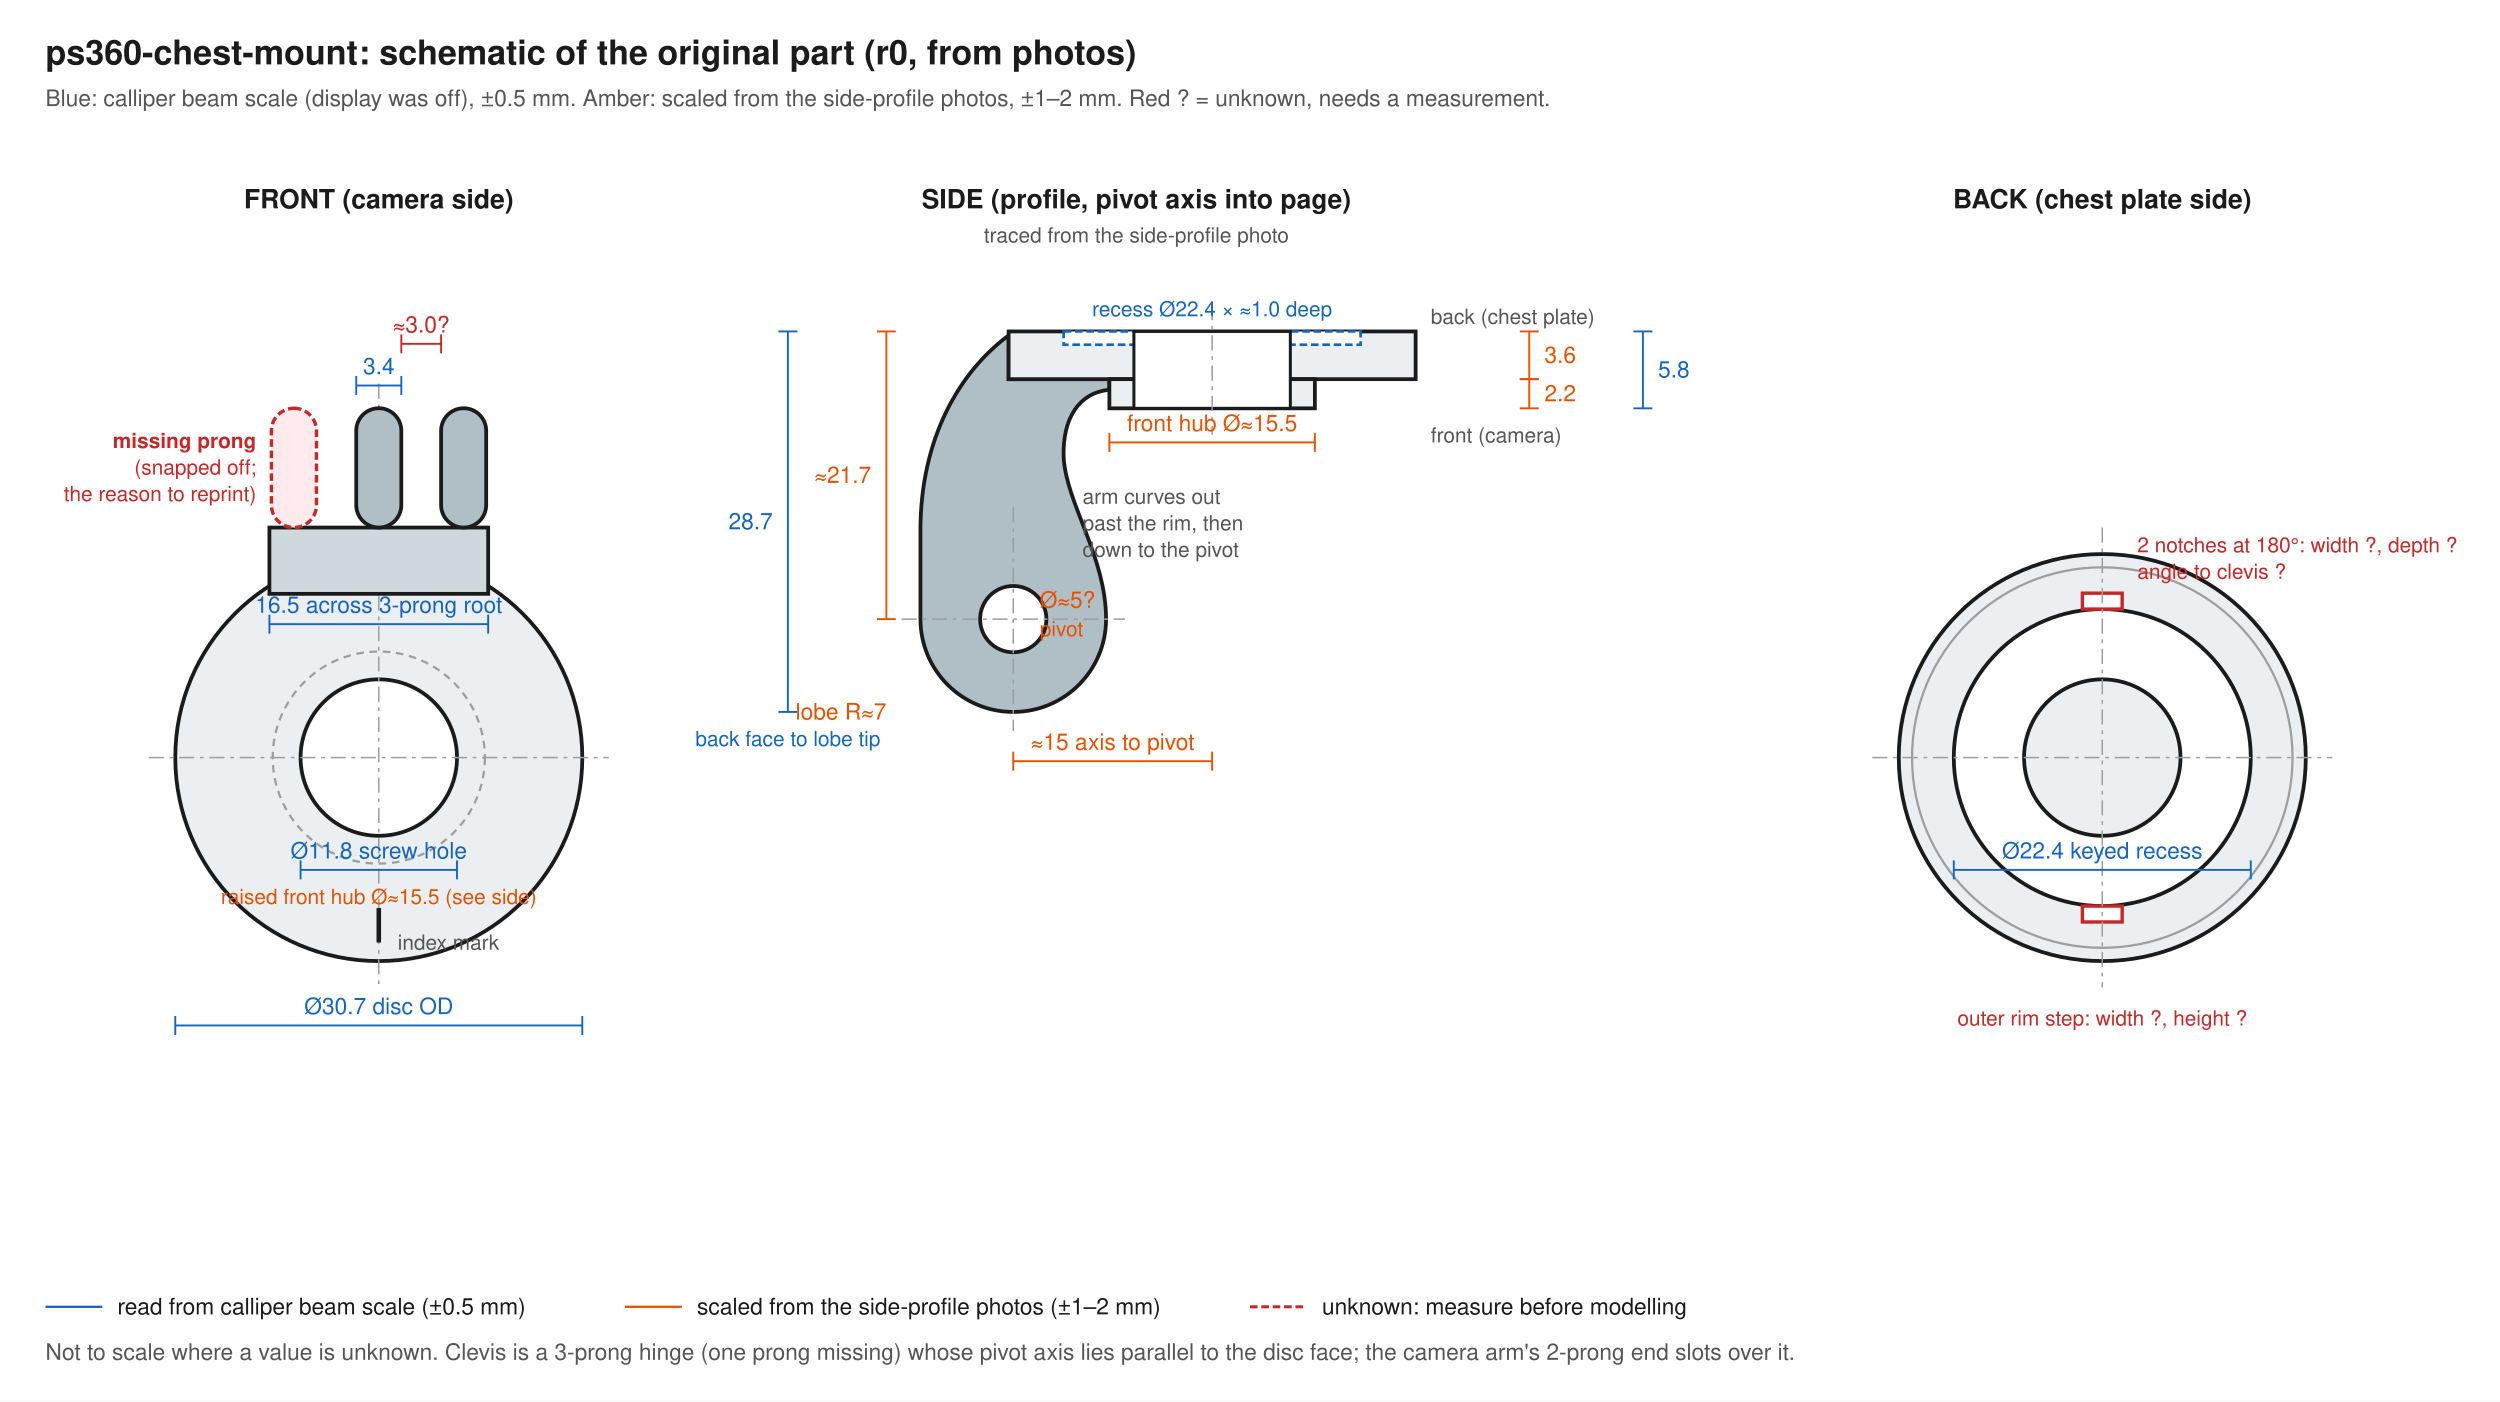
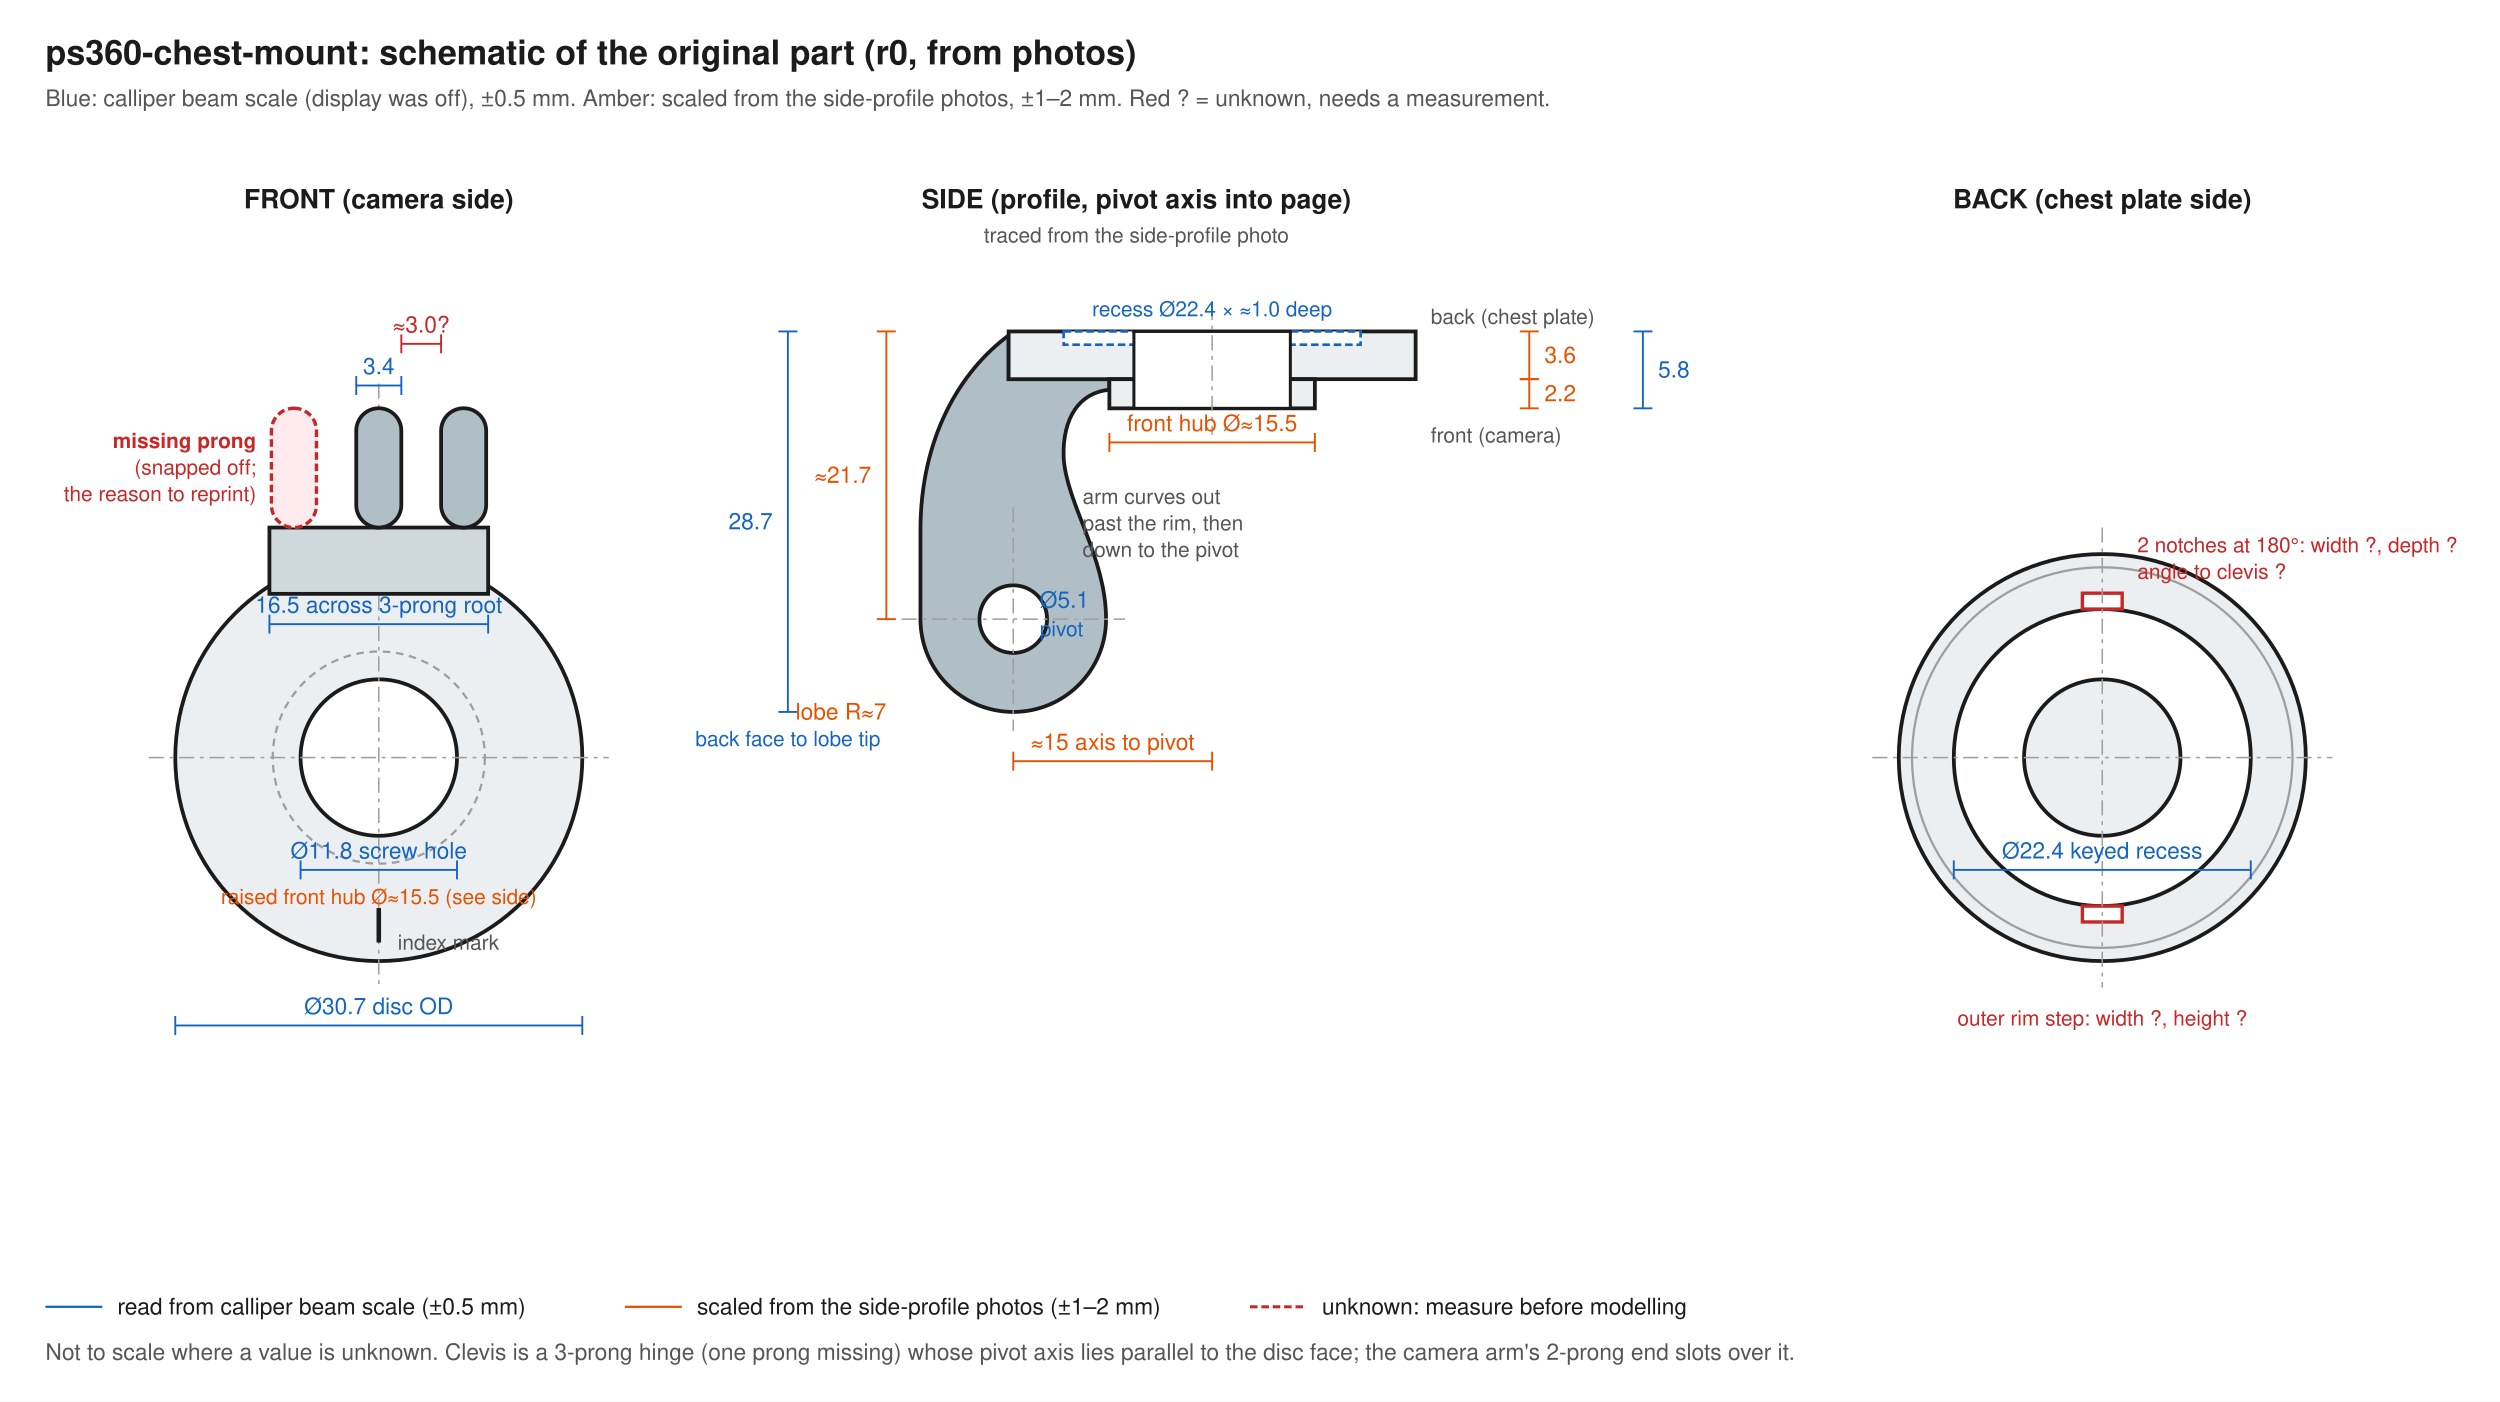
<svg xmlns="http://www.w3.org/2000/svg" width="1320" height="740" viewBox="0 0 1320 740" font-family="Helvetica, Arial, sans-serif">
  <rect width="1320" height="740" fill="white" />
  <text x="24" y="34" fill="#1b1b1b" font-size="18" text-anchor="start" font-weight="bold">ps360-chest-mount: schematic of the original part (r0, from photos)</text>
  <text x="24" y="56" fill="#555" font-size="12" text-anchor="start" font-weight="normal">Blue: calliper beam scale (display was off), ±0.5 mm. Amber: scaled from the side-profile photos, ±1–2 mm. Red ? = unknown, needs a measurement.</text>
  <text x="200" y="110" fill="#1b1b1b" font-size="14" text-anchor="middle" font-weight="bold">FRONT (camera side)</text>
  <circle cx="200" cy="400" r="107.45" fill="#eceff1" stroke="#1b1b1b" stroke-width="2" />
  <circle cx="200" cy="400" r="56.0" fill="none" stroke="#9e9e9e" stroke-width="1.2" stroke-dasharray="4 3" />
  <circle cx="200" cy="400" r="41.3" fill="white" stroke="#1b1b1b" stroke-width="2" />
  <line x1="78.55" y1="400" x2="321.45" y2="400" stroke="#9e9e9e" stroke-width="0.8" stroke-dasharray="8 3 2 3" />
  <line x1="200" y1="202.55" x2="200" y2="521.45" stroke="#9e9e9e" stroke-width="0.8" stroke-dasharray="8 3 2 3" />
  <rect x="198.8" y="479.45" width="2.4" height="18.2" fill="#1b1b1b" />
  <text x="210" y="501.45" fill="#555" font-size="11" text-anchor="start" font-weight="normal">index mark</text>
  <rect x="142.25" y="278.55" width="115.5" height="35" fill="#cfd8dc" stroke="#1b1b1b" stroke-width="2" />
  <rect x="143.3" y="215.55" width="23.8" height="63" rx="11.9" fill="#ffebee" stroke="#c62828" stroke-width="1.8" stroke-dasharray="4 2" />
  <rect x="188.1" y="215.55" width="23.8" height="63" rx="11.9" fill="#b0bec5" stroke="#1b1b1b" stroke-width="2" />
  <rect x="232.9" y="215.55" width="23.8" height="63" rx="11.9" fill="#b0bec5" stroke="#1b1b1b" stroke-width="2" />
  <text x="135.3" y="236.55" fill="#c62828" font-size="11" text-anchor="end" font-weight="bold">missing prong</text>
  <text x="135.3" y="250.55" fill="#c62828" font-size="11" text-anchor="end" font-weight="normal">(snapped off;</text>
  <text x="135.3" y="264.55" fill="#c62828" font-size="11" text-anchor="end" font-weight="normal">the reason to reprint)</text>
  <line x1="92.55" y1="541.45" x2="307.45" y2="541.45" stroke="#1565c0" stroke-width="1" />
  <line x1="92.55" y1="536.45" x2="92.55" y2="546.45" stroke="#1565c0" stroke-width="1" />
  <line x1="307.45" y1="536.45" x2="307.45" y2="546.45" stroke="#1565c0" stroke-width="1" />
  <text x="200.0" y="535.45" fill="#1565c0" font-size="12" text-anchor="middle" font-weight="normal">Ø30.7 disc OD</text>
  <line x1="158.7" y1="459.3" x2="241.3" y2="459.3" stroke="#1565c0" stroke-width="1" />
  <line x1="158.7" y1="454.3" x2="158.7" y2="464.3" stroke="#1565c0" stroke-width="1" />
  <line x1="241.3" y1="454.3" x2="241.3" y2="464.3" stroke="#1565c0" stroke-width="1" />
  <text x="200.0" y="453.3" fill="#1565c0" font-size="12" text-anchor="middle" font-weight="normal">Ø11.8 screw hole</text>
  <line x1="142.25" y1="329.55" x2="257.75" y2="329.55" stroke="#1565c0" stroke-width="1" />
  <line x1="142.25" y1="324.55" x2="142.25" y2="334.55" stroke="#1565c0" stroke-width="1" />
  <line x1="257.75" y1="324.55" x2="257.75" y2="334.55" stroke="#1565c0" stroke-width="1" />
  <text x="200.0" y="323.55" fill="#1565c0" font-size="12" text-anchor="middle" font-weight="normal">16.5 across 3-prong root</text>
  <line x1="188.1" y1="203.55" x2="211.9" y2="203.55" stroke="#1565c0" stroke-width="1" />
  <line x1="188.1" y1="198.55" x2="188.1" y2="208.55" stroke="#1565c0" stroke-width="1" />
  <line x1="211.9" y1="198.55" x2="211.9" y2="208.55" stroke="#1565c0" stroke-width="1" />
  <text x="200" y="197.55" fill="#1565c0" font-size="12" text-anchor="middle" font-weight="normal">3.4</text>
  <line x1="211.9" y1="181.55" x2="232.9" y2="181.55" stroke="#c62828" stroke-width="1" />
  <line x1="211.9" y1="176.55" x2="211.9" y2="186.55" stroke="#c62828" stroke-width="1" />
  <line x1="232.9" y1="176.55" x2="232.9" y2="186.55" stroke="#c62828" stroke-width="1" />
  <text x="222.4" y="175.55" fill="#c62828" font-size="12" text-anchor="middle" font-weight="normal">≈3.0?</text>
  <text x="200" y="477.3" fill="#e65100" font-size="11" text-anchor="middle" font-weight="normal">raised front hub Ø≈15.5 (see side)</text>
  <text x="600" y="110" fill="#1b1b1b" font-size="14" text-anchor="middle" font-weight="bold">SIDE (profile, pivot axis into page)</text>
  <text x="600" y="128" fill="#555" font-size="11" text-anchor="middle" font-weight="normal">traced from the side-profile photo</text>
  <path d="M532.55 177.1 C507 196 486 231 486 280 L486.0 326.9 A49.0 49.0 0 0 0 584.0 326.9 C584.0 294 563 266 561.6 241.5 C560.9 220.5 570 207.2 585.75 205.8 L585.75 200.2 L532.55 200.2 Z" fill="#b0bec5" stroke="#1b1b1b" stroke-width="2" />
-   <circle cx="535.0" cy="326.9" r="17.5" fill="white" stroke="#1b1b1b" stroke-width="2" />
+   <circle cx="535.0" cy="326.9" r="17.85" fill="white" stroke="#1b1b1b" stroke-width="2" />
  <rect x="532.55" y="175" width="214.9" height="25.2" fill="#eceff1" stroke="#1b1b1b" stroke-width="2" />
  <rect x="585.75" y="200.2" width="108.5" height="15.4" fill="#eceff1" stroke="#1b1b1b" stroke-width="2" />
  <rect x="561.6" y="175" width="156.8" height="7.0" fill="white" stroke="#1565c0" stroke-width="1.4" stroke-dasharray="4 2" />
  <rect x="598.7" y="175" width="82.6" height="40.6" fill="white" stroke="#1b1b1b" stroke-width="1.6" />
  <line x1="640" y1="161" x2="640" y2="229.6" stroke="#9e9e9e" stroke-width="0.8" stroke-dasharray="8 3 2 3" />
  <line x1="476.0" y1="326.9" x2="594.0" y2="326.9" stroke="#9e9e9e" stroke-width="0.8" stroke-dasharray="8 3 2 3" />
  <line x1="535.0" y1="267.9" x2="535.0" y2="385.9" stroke="#9e9e9e" stroke-width="0.8" stroke-dasharray="8 3 2 3" />
  <text x="755.45" y="171" fill="#555" font-size="11" text-anchor="start" font-weight="normal">back (chest plate)</text>
  <text x="755.45" y="233.6" fill="#555" font-size="11" text-anchor="start" font-weight="normal">front (camera)</text>
  <line x1="867.45" y1="175" x2="867.45" y2="215.6" stroke="#1565c0" stroke-width="1" />
  <line x1="862.45" y1="175" x2="872.45" y2="175" stroke="#1565c0" stroke-width="1" />
  <line x1="862.45" y1="215.6" x2="872.45" y2="215.6" stroke="#1565c0" stroke-width="1" />
  <text x="875.45" y="199.3" fill="#1565c0" font-size="12" text-anchor="start" font-weight="normal">5.8</text>
  <line x1="807.45" y1="175" x2="807.45" y2="200.2" stroke="#e65100" stroke-width="1" />
  <line x1="802.45" y1="175" x2="812.45" y2="175" stroke="#e65100" stroke-width="1" />
  <line x1="802.45" y1="200.2" x2="812.45" y2="200.2" stroke="#e65100" stroke-width="1" />
  <text x="815.45" y="191.6" fill="#e65100" font-size="12" text-anchor="start" font-weight="normal">3.6</text>
  <line x1="807.45" y1="200.2" x2="807.45" y2="215.6" stroke="#e65100" stroke-width="1" />
  <line x1="802.45" y1="200.2" x2="812.45" y2="200.2" stroke="#e65100" stroke-width="1" />
  <line x1="802.45" y1="215.6" x2="812.45" y2="215.6" stroke="#e65100" stroke-width="1" />
  <text x="815.45" y="211.9" fill="#e65100" font-size="12" text-anchor="start" font-weight="normal">2.2</text>
  <text x="724.4" y="196.0" fill="#1565c0" font-size="13" text-anchor="middle" font-weight="normal" />
  <text x="640" y="167" fill="#1565c0" font-size="11" text-anchor="middle" font-weight="normal">recess Ø22.4 × ≈1.0 deep</text>
  <line x1="585.75" y1="233.6" x2="694.25" y2="233.6" stroke="#e65100" stroke-width="1" />
  <line x1="585.75" y1="228.6" x2="585.75" y2="238.6" stroke="#e65100" stroke-width="1" />
  <line x1="694.25" y1="228.6" x2="694.25" y2="238.6" stroke="#e65100" stroke-width="1" />
  <text x="640.0" y="227.6" fill="#e65100" font-size="12" text-anchor="middle" font-weight="normal">front hub Ø≈15.5</text>
  <line x1="535.0" y1="401.9" x2="640" y2="401.9" stroke="#e65100" stroke-width="1" />
  <line x1="535.0" y1="396.9" x2="535.0" y2="406.9" stroke="#e65100" stroke-width="1" />
  <line x1="640" y1="396.9" x2="640" y2="406.9" stroke="#e65100" stroke-width="1" />
  <text x="587.5" y="395.9" fill="#e65100" font-size="12" text-anchor="middle" font-weight="normal">≈15 axis to pivot</text>
  <line x1="468.0" y1="175" x2="468.0" y2="326.9" stroke="#e65100" stroke-width="1" />
  <line x1="463.0" y1="175" x2="473.0" y2="175" stroke="#e65100" stroke-width="1" />
  <line x1="463.0" y1="326.9" x2="473.0" y2="326.9" stroke="#e65100" stroke-width="1" />
  <text x="460.0" y="254.95" fill="#e65100" font-size="12" text-anchor="end" font-weight="normal">≈21.7</text>
  <line x1="416.0" y1="175" x2="416.0" y2="375.9" stroke="#1565c0" stroke-width="1" />
  <line x1="411.0" y1="175" x2="421.0" y2="175" stroke="#1565c0" stroke-width="1" />
  <line x1="411.0" y1="375.9" x2="421.0" y2="375.9" stroke="#1565c0" stroke-width="1" />
  <text x="408.0" y="279.45" fill="#1565c0" font-size="12" text-anchor="end" font-weight="normal">28.7</text>
  <text x="416.0" y="393.9" fill="#1565c0" font-size="11" text-anchor="middle" font-weight="normal">back face to lobe tip</text>
-   <text x="549.0" y="320.9" fill="#e65100" font-size="12" text-anchor="start" font-weight="normal">Ø≈5?</text>
-   <text x="549.0" y="335.9" fill="#e65100" font-size="11" text-anchor="start" font-weight="normal">pivot</text>
+   <text x="549.0" y="320.9" fill="#1565c0" font-size="12" text-anchor="start" font-weight="normal">Ø5.1</text>
+   <text x="549.0" y="335.9" fill="#1565c0" font-size="11" text-anchor="start" font-weight="normal">pivot</text>
  <text x="468.0" y="379.9" fill="#e65100" font-size="12" text-anchor="end" font-weight="normal">lobe R≈7</text>
  <text x="571.6" y="266" fill="#555" font-size="11" text-anchor="start" font-weight="normal">arm curves out</text>
  <text x="571.6" y="280" fill="#555" font-size="11" text-anchor="start" font-weight="normal">past the rim, then</text>
  <text x="571.6" y="294" fill="#555" font-size="11" text-anchor="start" font-weight="normal">down to the pivot</text>
  <text x="1110" y="110" fill="#1b1b1b" font-size="14" text-anchor="middle" font-weight="bold">BACK (chest plate side)</text>
  <circle cx="1110" cy="400" r="107.45" fill="#eceff1" stroke="#1b1b1b" stroke-width="2" />
  <circle cx="1110" cy="400" r="100.45" fill="none" stroke="#9e9e9e" stroke-width="1.2" />
  <circle cx="1110" cy="400" r="78.4" fill="white" stroke="#1b1b1b" stroke-width="2" />
  <rect x="1099.5" y="313.2" width="21" height="8.4" fill="white" stroke="#c62828" stroke-width="1.8" />
  <rect x="1099.5" y="478.4" width="21" height="8.4" fill="white" stroke="#c62828" stroke-width="1.8" />
  <circle cx="1110" cy="400" r="41.3" fill="#eceff1" stroke="#1b1b1b" stroke-width="2" />
  <line x1="988.55" y1="400" x2="1231.45" y2="400" stroke="#9e9e9e" stroke-width="0.8" stroke-dasharray="8 3 2 3" />
  <line x1="1110" y1="278.55" x2="1110" y2="521.45" stroke="#9e9e9e" stroke-width="0.8" stroke-dasharray="8 3 2 3" />
  <line x1="1031.6" y1="459.3" x2="1188.4" y2="459.3" stroke="#1565c0" stroke-width="1" />
  <line x1="1031.6" y1="454.3" x2="1031.6" y2="464.3" stroke="#1565c0" stroke-width="1" />
  <line x1="1188.4" y1="454.3" x2="1188.4" y2="464.3" stroke="#1565c0" stroke-width="1" />
  <text x="1110.0" y="453.3" fill="#1565c0" font-size="12" text-anchor="middle" font-weight="normal">Ø22.4 keyed recess</text>
  <text x="1128.5" y="291.6" fill="#c62828" font-size="11" text-anchor="start" font-weight="normal">2 notches at 180°: width ?, depth ?</text>
  <text x="1128.5" y="305.6" fill="#c62828" font-size="11" text-anchor="start" font-weight="normal">angle to clevis ?</text>
  <text x="1110" y="541.45" fill="#c62828" font-size="11" text-anchor="middle" font-weight="normal">outer rim step: width ?, height ?</text>
  <line x1="24" y1="690" x2="54" y2="690" stroke="#1565c0" stroke-width="1.2" />
  <text x="62" y="694" fill="#1b1b1b" font-size="12" text-anchor="start" font-weight="normal">read from calliper beam scale (±0.5 mm)</text>
  <line x1="330" y1="690" x2="360" y2="690" stroke="#e65100" stroke-width="1.2" />
  <text x="368" y="694" fill="#1b1b1b" font-size="12" text-anchor="start" font-weight="normal">scaled from the side-profile photos (±1–2 mm)</text>
  <line x1="660" y1="690" x2="690" y2="690" stroke="#c62828" stroke-width="1.6" stroke-dasharray="4 2" />
  <text x="698" y="694" fill="#1b1b1b" font-size="12" text-anchor="start" font-weight="normal">unknown: measure before modelling</text>
  <text x="24" y="718" fill="#555" font-size="12" text-anchor="start" font-weight="normal">Not to scale where a value is unknown. Clevis is a 3-prong hinge (one prong missing) whose pivot axis lies parallel to the disc face; the camera arm's 2-prong end slots over it.</text>
</svg>
